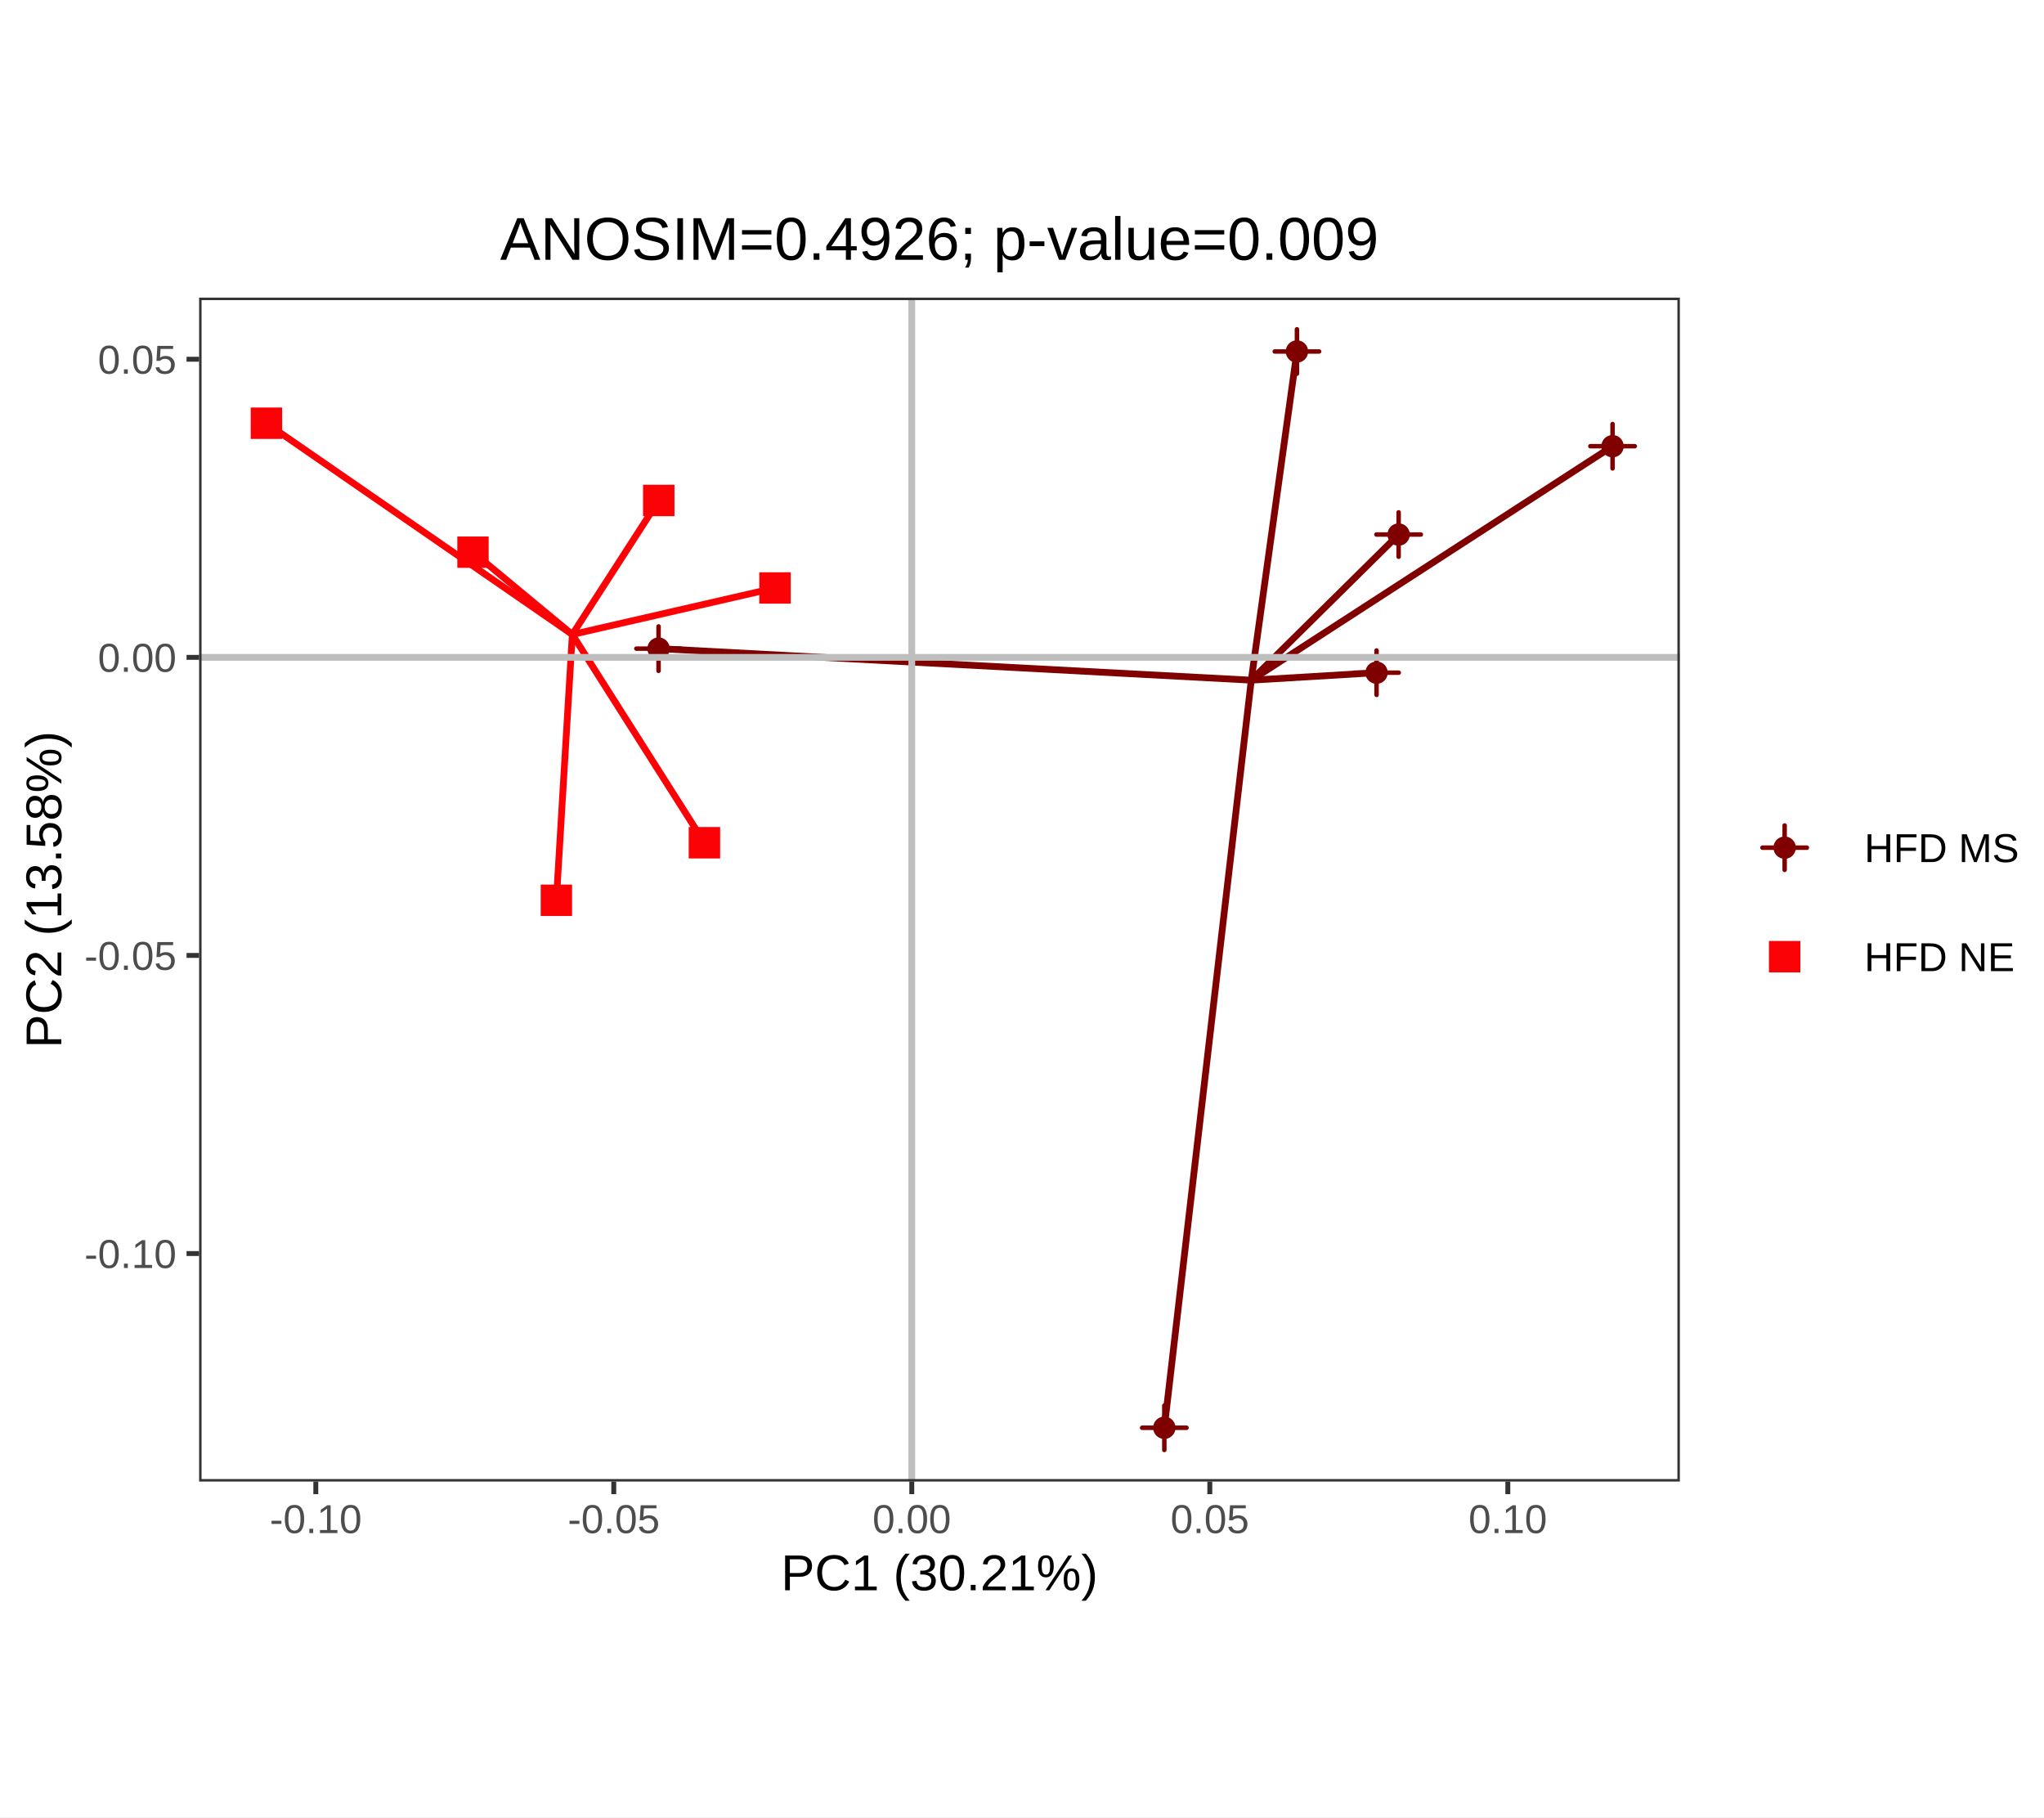
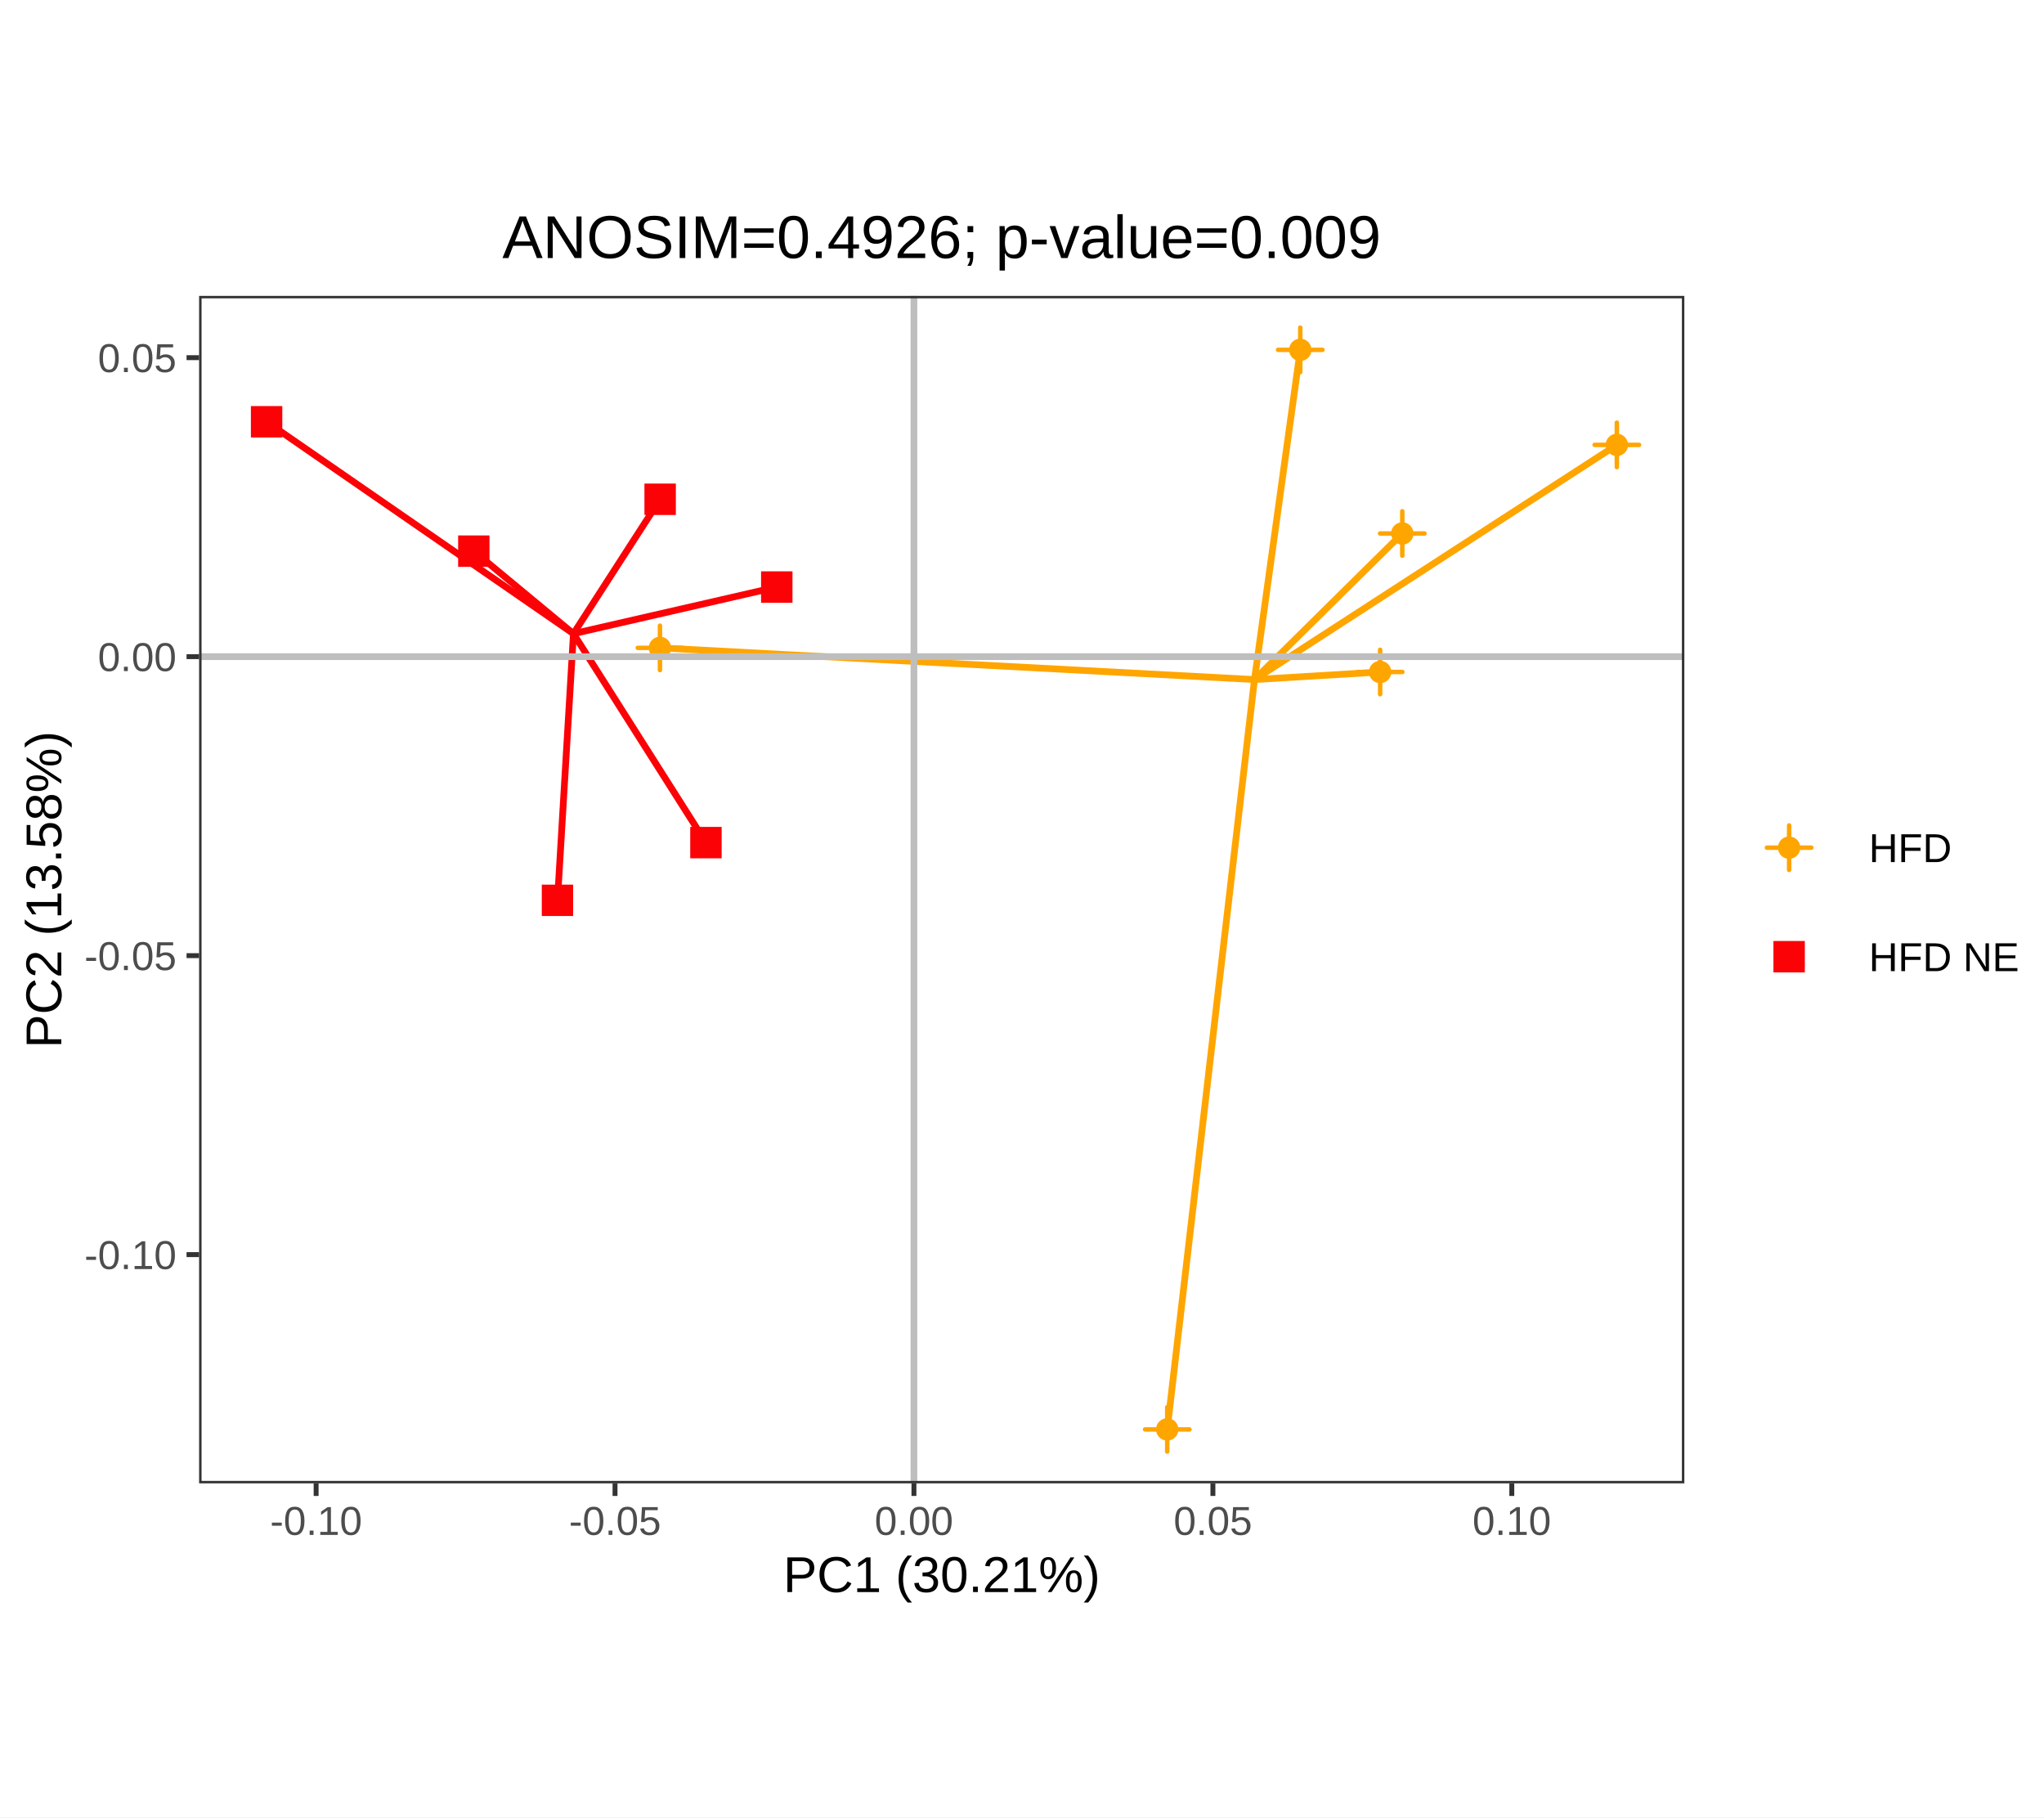
<svg xmlns="http://www.w3.org/2000/svg" class="svglite" width="324.00pt" height="288.00pt" viewBox="0 0 324.00 288.00">
  <defs>
    <style type="text/css">
    .svglite line, .svglite polyline, .svglite polygon, .svglite path, .svglite rect, .svglite circle {
      fill: none;
      stroke: #000000;
      stroke-linecap: round;
      stroke-linejoin: round;
      stroke-miterlimit: 10.00;
    }
    .svglite text {
      white-space: pre;
    }
  </style>
  </defs>
  <rect width="100%" height="100%" style="stroke: none; fill: #FFFFFF;" />
  <defs>
    <clipPath id="cpMC4wMHwzMjQuMDB8MC4wMHwyODguMDA=">
      <rect x="0.00" y="0.00" width="324.00" height="288.00" />
    </clipPath>
  </defs>
  <g clip-path="url(#cpMC4wMHwzMjQuMDB8MC4wMHwyODguMDA=)">
</g>
  <defs>
-     <clipPath id="cpMC4wMHwzMjQuMDB8MzAuMzJ8MjU3LjY4">
-       <rect x="0.00" y="30.32" width="324.00" height="227.37" />
+     <clipPath id="cpMC4wMHwzMjQuMDB8MzAuMDN8MjU3Ljk3">
+       <rect x="0.00" y="30.03" width="324.00" height="227.94" />
    </clipPath>
  </defs>
-   <g clip-path="url(#cpMC4wMHwzMjQuMDB8MzAuMzJ8MjU3LjY4)">
-     <rect x="0.00" y="30.32" width="324.00" height="227.37" style="stroke-width: 0.78; stroke: #FFFFFF; fill: #FFFFFF;" />
+   <g clip-path="url(#cpMC4wMHwzMjQuMDB8MzAuMDN8MjU3Ljk3)">
+     <rect x="0.00" y="30.03" width="324.00" height="227.94" style="stroke-width: 0.78; stroke: #FFFFFF; fill: #FFFFFF;" />
  </g>
  <g clip-path="url(#cpMC4wMHwzMjQuMDB8MC4wMHwyODguMDA=)">
</g>
  <defs>
-     <clipPath id="cpMzEuNTZ8MjY2LjI4fDQ3LjE3fDIzNC43OA==">
-       <rect x="31.56" y="47.17" width="234.72" height="187.61" />
+     <clipPath id="cpMzEuNTZ8MjY2Ljk5fDQ2Ljg5fDIzNS4wNw==">
+       <rect x="31.56" y="46.89" width="235.43" height="188.18" />
    </clipPath>
  </defs>
-   <g clip-path="url(#cpMzEuNTZ8MjY2LjI4fDQ3LjE3fDIzNC43OA==)">
-     <rect x="31.56" y="47.17" width="234.72" height="187.61" style="stroke-width: 0.78; stroke: none; fill: #FFFFFF;" />
-     <circle cx="218.20" cy="106.60" r="1.42" style="stroke-width: 0.71; stroke: #800000; fill: #800000;" />
-     <circle cx="104.39" cy="102.79" r="1.42" style="stroke-width: 0.71; stroke: #800000; fill: #800000;" />
-     <circle cx="88.19" cy="142.67" r="1.42" style="stroke-width: 0.71; stroke: #FB0207; fill: #FB0207;" />
-     <circle cx="122.85" cy="93.18" r="1.42" style="stroke-width: 0.71; stroke: #FB0207; fill: #FB0207;" />
-     <circle cx="42.23" cy="67.07" r="1.42" style="stroke-width: 0.71; stroke: #FB0207; fill: #FB0207;" />
-     <circle cx="74.97" cy="87.50" r="1.42" style="stroke-width: 0.71; stroke: #FB0207; fill: #FB0207;" />
-     <circle cx="111.66" cy="133.55" r="1.42" style="stroke-width: 0.71; stroke: #FB0207; fill: #FB0207;" />
-     <circle cx="184.56" cy="226.26" r="1.42" style="stroke-width: 0.71; stroke: #800000; fill: #800000;" />
-     <circle cx="255.61" cy="70.71" r="1.42" style="stroke-width: 0.71; stroke: #800000; fill: #800000;" />
-     <circle cx="205.58" cy="55.70" r="1.42" style="stroke-width: 0.71; stroke: #800000; fill: #800000;" />
-     <circle cx="104.42" cy="79.31" r="1.42" style="stroke-width: 0.71; stroke: #FB0207; fill: #FB0207;" />
-     <circle cx="221.70" cy="84.71" r="1.42" style="stroke-width: 0.71; stroke: #800000; fill: #800000;" />
-     <line x1="198.34" y1="107.79" x2="218.20" y2="106.60" style="stroke-width: 1.07; stroke: #800000; stroke-linecap: butt;" />
-     <line x1="198.34" y1="107.79" x2="104.39" y2="102.79" style="stroke-width: 1.07; stroke: #800000; stroke-linecap: butt;" />
-     <line x1="198.34" y1="107.79" x2="184.56" y2="226.26" style="stroke-width: 1.07; stroke: #800000; stroke-linecap: butt;" />
-     <line x1="198.34" y1="107.79" x2="255.61" y2="70.71" style="stroke-width: 1.07; stroke: #800000; stroke-linecap: butt;" />
-     <line x1="198.34" y1="107.79" x2="205.58" y2="55.70" style="stroke-width: 1.07; stroke: #800000; stroke-linecap: butt;" />
-     <line x1="198.34" y1="107.79" x2="221.70" y2="84.71" style="stroke-width: 1.07; stroke: #800000; stroke-linecap: butt;" />
-     <line x1="90.72" y1="100.55" x2="88.19" y2="142.67" style="stroke-width: 1.07; stroke: #FB0207; stroke-linecap: butt;" />
-     <line x1="90.72" y1="100.55" x2="122.85" y2="93.18" style="stroke-width: 1.07; stroke: #FB0207; stroke-linecap: butt;" />
-     <line x1="90.72" y1="100.55" x2="42.23" y2="67.07" style="stroke-width: 1.07; stroke: #FB0207; stroke-linecap: butt;" />
-     <line x1="90.72" y1="100.55" x2="74.97" y2="87.50" style="stroke-width: 1.07; stroke: #FB0207; stroke-linecap: butt;" />
-     <line x1="90.72" y1="100.55" x2="111.66" y2="133.55" style="stroke-width: 1.07; stroke: #FB0207; stroke-linecap: butt;" />
-     <line x1="90.72" y1="100.55" x2="104.42" y2="79.31" style="stroke-width: 1.07; stroke: #FB0207; stroke-linecap: butt;" />
-     <line x1="214.68" y1="106.60" x2="221.72" y2="106.60" style="stroke-width: 0.71; stroke: #800000;" />
-     <line x1="218.20" y1="110.12" x2="218.20" y2="103.08" style="stroke-width: 0.71; stroke: #800000;" />
-     <line x1="100.87" y1="102.79" x2="107.91" y2="102.79" style="stroke-width: 0.71; stroke: #800000;" />
-     <line x1="104.39" y1="106.31" x2="104.39" y2="99.27" style="stroke-width: 0.71; stroke: #800000;" />
-     <polygon points="85.71,145.16 90.68,145.16 90.68,140.18 85.71,140.18 " style="stroke-width: 0.71; stroke: none; fill: #FB0207;" />
-     <polygon points="120.36,95.66 125.34,95.66 125.34,90.69 120.36,90.69 " style="stroke-width: 0.71; stroke: none; fill: #FB0207;" />
-     <polygon points="39.74,69.56 44.72,69.56 44.72,64.58 39.74,64.58 " style="stroke-width: 0.71; stroke: none; fill: #FB0207;" />
-     <polygon points="72.49,89.99 77.46,89.99 77.46,85.02 72.49,85.02 " style="stroke-width: 0.71; stroke: none; fill: #FB0207;" />
-     <polygon points="109.17,136.04 114.15,136.04 114.15,131.06 109.17,131.06 " style="stroke-width: 0.71; stroke: none; fill: #FB0207;" />
-     <line x1="181.04" y1="226.26" x2="188.08" y2="226.26" style="stroke-width: 0.71; stroke: #800000;" />
-     <line x1="184.56" y1="229.78" x2="184.56" y2="222.74" style="stroke-width: 0.71; stroke: #800000;" />
-     <line x1="252.09" y1="70.71" x2="259.13" y2="70.71" style="stroke-width: 0.71; stroke: #800000;" />
-     <line x1="255.61" y1="74.23" x2="255.61" y2="67.20" style="stroke-width: 0.71; stroke: #800000;" />
-     <line x1="202.06" y1="55.70" x2="209.10" y2="55.70" style="stroke-width: 0.71; stroke: #800000;" />
-     <line x1="205.58" y1="59.22" x2="205.58" y2="52.18" style="stroke-width: 0.71; stroke: #800000;" />
-     <polygon points="101.93,81.80 106.91,81.80 106.91,76.82 101.93,76.82 " style="stroke-width: 0.71; stroke: none; fill: #FB0207;" />
-     <line x1="218.18" y1="84.71" x2="225.22" y2="84.71" style="stroke-width: 0.71; stroke: #800000;" />
-     <line x1="221.70" y1="88.23" x2="221.70" y2="81.19" style="stroke-width: 0.71; stroke: #800000;" />
-     <line x1="31.56" y1="104.17" x2="266.28" y2="104.17" style="stroke-width: 1.07; stroke: #BEBEBE; stroke-linecap: butt;" />
-     <line x1="144.53" y1="234.78" x2="144.53" y2="47.17" style="stroke-width: 1.07; stroke: #BEBEBE; stroke-linecap: butt;" />
-     <rect x="31.56" y="47.17" width="234.72" height="187.61" style="stroke-width: 0.78; stroke: #333333;" />
+   <g clip-path="url(#cpMzEuNTZ8MjY2Ljk5fDQ2Ljg5fDIzNS4wNw==)">
+     <rect x="31.56" y="46.89" width="235.43" height="188.18" style="stroke-width: 0.78; stroke: none; fill: #FFFFFF;" />
+     <circle cx="218.77" cy="106.49" r="1.42" style="stroke-width: 0.71; stroke: #FFA500; fill: #FFA500;" />
+     <circle cx="104.61" cy="102.67" r="1.42" style="stroke-width: 0.71; stroke: #FFA500; fill: #FFA500;" />
+     <circle cx="88.37" cy="142.68" r="1.42" style="stroke-width: 0.71; stroke: #FB0207; fill: #FB0207;" />
+     <circle cx="123.13" cy="93.03" r="1.42" style="stroke-width: 0.71; stroke: #FB0207; fill: #FB0207;" />
+     <circle cx="42.26" cy="66.84" r="1.42" style="stroke-width: 0.71; stroke: #FB0207; fill: #FB0207;" />
+     <circle cx="75.11" cy="87.34" r="1.42" style="stroke-width: 0.71; stroke: #FB0207; fill: #FB0207;" />
+     <circle cx="111.90" cy="133.53" r="1.42" style="stroke-width: 0.71; stroke: #FB0207; fill: #FB0207;" />
+     <circle cx="185.02" cy="226.52" r="1.42" style="stroke-width: 0.71; stroke: #FFA500; fill: #FFA500;" />
+     <circle cx="256.29" cy="70.50" r="1.42" style="stroke-width: 0.71; stroke: #FFA500; fill: #FFA500;" />
+     <circle cx="206.11" cy="55.44" r="1.42" style="stroke-width: 0.71; stroke: #FFA500; fill: #FFA500;" />
+     <circle cx="104.64" cy="79.12" r="1.42" style="stroke-width: 0.71; stroke: #FB0207; fill: #FB0207;" />
+     <circle cx="222.28" cy="84.54" r="1.42" style="stroke-width: 0.71; stroke: #FFA500; fill: #FFA500;" />
+     <line x1="198.85" y1="107.69" x2="218.77" y2="106.49" style="stroke-width: 1.07; stroke: #FFA500; stroke-linecap: butt;" />
+     <line x1="198.85" y1="107.69" x2="104.61" y2="102.67" style="stroke-width: 1.07; stroke: #FFA500; stroke-linecap: butt;" />
+     <line x1="198.85" y1="107.69" x2="185.02" y2="226.52" style="stroke-width: 1.07; stroke: #FFA500; stroke-linecap: butt;" />
+     <line x1="198.85" y1="107.69" x2="256.29" y2="70.50" style="stroke-width: 1.07; stroke: #FFA500; stroke-linecap: butt;" />
+     <line x1="198.85" y1="107.69" x2="206.11" y2="55.44" style="stroke-width: 1.07; stroke: #FFA500; stroke-linecap: butt;" />
+     <line x1="198.85" y1="107.69" x2="222.28" y2="84.54" style="stroke-width: 1.07; stroke: #FFA500; stroke-linecap: butt;" />
+     <line x1="90.90" y1="100.42" x2="88.37" y2="142.68" style="stroke-width: 1.07; stroke: #FB0207; stroke-linecap: butt;" />
+     <line x1="90.90" y1="100.42" x2="123.13" y2="93.03" style="stroke-width: 1.07; stroke: #FB0207; stroke-linecap: butt;" />
+     <line x1="90.90" y1="100.42" x2="42.26" y2="66.84" style="stroke-width: 1.07; stroke: #FB0207; stroke-linecap: butt;" />
+     <line x1="90.90" y1="100.42" x2="75.11" y2="87.34" style="stroke-width: 1.07; stroke: #FB0207; stroke-linecap: butt;" />
+     <line x1="90.90" y1="100.42" x2="111.90" y2="133.53" style="stroke-width: 1.07; stroke: #FB0207; stroke-linecap: butt;" />
+     <line x1="90.90" y1="100.42" x2="104.64" y2="79.12" style="stroke-width: 1.07; stroke: #FB0207; stroke-linecap: butt;" />
+     <line x1="215.25" y1="106.49" x2="222.29" y2="106.49" style="stroke-width: 0.71; stroke: #FFA500;" />
+     <line x1="218.77" y1="110.01" x2="218.77" y2="102.97" style="stroke-width: 0.71; stroke: #FFA500;" />
+     <line x1="101.09" y1="102.67" x2="108.13" y2="102.67" style="stroke-width: 0.71; stroke: #FFA500;" />
+     <line x1="104.61" y1="106.19" x2="104.61" y2="99.15" style="stroke-width: 0.71; stroke: #FFA500;" />
+     <polygon points="85.88,145.16 90.85,145.16 90.85,140.19 85.88,140.19 " style="stroke-width: 0.71; stroke: none; fill: #FB0207;" />
+     <polygon points="120.64,95.52 125.62,95.52 125.62,90.54 120.64,90.54 " style="stroke-width: 0.71; stroke: none; fill: #FB0207;" />
+     <polygon points="39.77,69.33 44.75,69.33 44.75,64.35 39.77,64.35 " style="stroke-width: 0.71; stroke: none; fill: #FB0207;" />
+     <polygon points="72.62,89.83 77.59,89.83 77.59,84.85 72.62,84.85 " style="stroke-width: 0.71; stroke: none; fill: #FB0207;" />
+     <polygon points="109.41,136.02 114.39,136.02 114.39,131.04 109.41,131.04 " style="stroke-width: 0.71; stroke: none; fill: #FB0207;" />
+     <line x1="181.51" y1="226.52" x2="188.54" y2="226.52" style="stroke-width: 0.71; stroke: #FFA500;" />
+     <line x1="185.02" y1="230.03" x2="185.02" y2="223.00" style="stroke-width: 0.71; stroke: #FFA500;" />
+     <line x1="252.77" y1="70.50" x2="259.81" y2="70.50" style="stroke-width: 0.71; stroke: #FFA500;" />
+     <line x1="256.29" y1="74.02" x2="256.29" y2="66.98" style="stroke-width: 0.71; stroke: #FFA500;" />
+     <line x1="202.59" y1="55.44" x2="209.63" y2="55.44" style="stroke-width: 0.71; stroke: #FFA500;" />
+     <line x1="206.11" y1="58.96" x2="206.11" y2="51.92" style="stroke-width: 0.71; stroke: #FFA500;" />
+     <polygon points="102.15,81.61 107.13,81.61 107.13,76.63 102.15,76.63 " style="stroke-width: 0.71; stroke: none; fill: #FB0207;" />
+     <line x1="218.76" y1="84.54" x2="225.80" y2="84.54" style="stroke-width: 0.71; stroke: #FFA500;" />
+     <line x1="222.28" y1="88.06" x2="222.28" y2="81.02" style="stroke-width: 0.71; stroke: #FFA500;" />
+     <line x1="31.56" y1="104.06" x2="266.99" y2="104.06" style="stroke-width: 1.07; stroke: #BEBEBE; stroke-linecap: butt;" />
+     <line x1="144.87" y1="235.07" x2="144.87" y2="46.89" style="stroke-width: 1.07; stroke: #BEBEBE; stroke-linecap: butt;" />
+     <rect x="31.56" y="46.89" width="235.43" height="188.18" style="stroke-width: 0.78; stroke: #333333;" />
  </g>
  <g clip-path="url(#cpMC4wMHwzMjQuMDB8MC4wMHwyODguMDA=)">
-     <text x="27.97" y="200.94" text-anchor="end" style="font-size: 6.40px;fill: #4D4D4D; font-family: &quot;Arial&quot;;" textLength="14.58px" lengthAdjust="spacingAndGlyphs">-0.10</text>
-     <text x="27.97" y="153.70" text-anchor="end" style="font-size: 6.40px;fill: #4D4D4D; font-family: &quot;Arial&quot;;" textLength="14.58px" lengthAdjust="spacingAndGlyphs">-0.05</text>
-     <text x="27.97" y="106.46" text-anchor="end" style="font-size: 6.40px;fill: #4D4D4D; font-family: &quot;Arial&quot;;" textLength="12.45px" lengthAdjust="spacingAndGlyphs">0.00</text>
-     <text x="27.97" y="59.22" text-anchor="end" style="font-size: 6.40px;fill: #4D4D4D; font-family: &quot;Arial&quot;;" textLength="12.45px" lengthAdjust="spacingAndGlyphs">0.05</text>
-     <polyline points="29.57,198.65 31.56,198.65 " style="stroke-width: 0.78; stroke: #333333; stroke-linecap: butt;" />
-     <polyline points="29.57,151.41 31.56,151.41 " style="stroke-width: 0.78; stroke: #333333; stroke-linecap: butt;" />
-     <polyline points="29.57,104.17 31.56,104.17 " style="stroke-width: 0.78; stroke: #333333; stroke-linecap: butt;" />
-     <polyline points="29.57,56.93 31.56,56.93 " style="stroke-width: 0.78; stroke: #333333; stroke-linecap: butt;" />
-     <polyline points="50.06,236.78 50.06,234.78 " style="stroke-width: 0.78; stroke: #333333; stroke-linecap: butt;" />
-     <polyline points="97.29,236.78 97.29,234.78 " style="stroke-width: 0.78; stroke: #333333; stroke-linecap: butt;" />
-     <polyline points="144.53,236.78 144.53,234.78 " style="stroke-width: 0.78; stroke: #333333; stroke-linecap: butt;" />
-     <polyline points="191.77,236.78 191.77,234.78 " style="stroke-width: 0.78; stroke: #333333; stroke-linecap: butt;" />
-     <polyline points="239.01,236.78 239.01,234.78 " style="stroke-width: 0.78; stroke: #333333; stroke-linecap: butt;" />
-     <text x="50.06" y="242.95" text-anchor="middle" style="font-size: 6.40px;fill: #4D4D4D; font-family: &quot;Arial&quot;;" textLength="14.58px" lengthAdjust="spacingAndGlyphs">-0.10</text>
-     <text x="97.29" y="242.95" text-anchor="middle" style="font-size: 6.40px;fill: #4D4D4D; font-family: &quot;Arial&quot;;" textLength="14.58px" lengthAdjust="spacingAndGlyphs">-0.05</text>
-     <text x="144.53" y="242.95" text-anchor="middle" style="font-size: 6.40px;fill: #4D4D4D; font-family: &quot;Arial&quot;;" textLength="12.45px" lengthAdjust="spacingAndGlyphs">0.00</text>
-     <text x="191.77" y="242.95" text-anchor="middle" style="font-size: 6.40px;fill: #4D4D4D; font-family: &quot;Arial&quot;;" textLength="12.45px" lengthAdjust="spacingAndGlyphs">0.05</text>
-     <text x="239.01" y="242.95" text-anchor="middle" style="font-size: 6.40px;fill: #4D4D4D; font-family: &quot;Arial&quot;;" textLength="12.45px" lengthAdjust="spacingAndGlyphs">0.10</text>
-     <text x="148.92" y="252.01" text-anchor="middle" style="font-size: 8.00px; font-family: &quot;Arial&quot;;" textLength="50.25px" lengthAdjust="spacingAndGlyphs">PC1 (30.21%)</text>
+     <text x="27.97" y="201.11" text-anchor="end" style="font-size: 6.40px;fill: #4D4D4D; font-family: &quot;Arial&quot;;" textLength="14.58px" lengthAdjust="spacingAndGlyphs">-0.10</text>
+     <text x="27.97" y="153.73" text-anchor="end" style="font-size: 6.40px;fill: #4D4D4D; font-family: &quot;Arial&quot;;" textLength="14.58px" lengthAdjust="spacingAndGlyphs">-0.05</text>
+     <text x="27.97" y="106.35" text-anchor="end" style="font-size: 6.40px;fill: #4D4D4D; font-family: &quot;Arial&quot;;" textLength="12.45px" lengthAdjust="spacingAndGlyphs">0.00</text>
+     <text x="27.97" y="58.97" text-anchor="end" style="font-size: 6.40px;fill: #4D4D4D; font-family: &quot;Arial&quot;;" textLength="12.45px" lengthAdjust="spacingAndGlyphs">0.05</text>
+     <polyline points="29.57,198.82 31.56,198.82 " style="stroke-width: 0.78; stroke: #333333; stroke-linecap: butt;" />
+     <polyline points="29.57,151.44 31.56,151.44 " style="stroke-width: 0.78; stroke: #333333; stroke-linecap: butt;" />
+     <polyline points="29.57,104.06 31.56,104.06 " style="stroke-width: 0.78; stroke: #333333; stroke-linecap: butt;" />
+     <polyline points="29.57,56.68 31.56,56.68 " style="stroke-width: 0.78; stroke: #333333; stroke-linecap: butt;" />
+     <polyline points="50.11,237.06 50.11,235.07 " style="stroke-width: 0.78; stroke: #333333; stroke-linecap: butt;" />
+     <polyline points="97.49,237.06 97.49,235.07 " style="stroke-width: 0.78; stroke: #333333; stroke-linecap: butt;" />
+     <polyline points="144.87,237.06 144.87,235.07 " style="stroke-width: 0.78; stroke: #333333; stroke-linecap: butt;" />
+     <polyline points="192.26,237.06 192.26,235.07 " style="stroke-width: 0.78; stroke: #333333; stroke-linecap: butt;" />
+     <polyline points="239.64,237.06 239.64,235.07 " style="stroke-width: 0.78; stroke: #333333; stroke-linecap: butt;" />
+     <text x="50.11" y="243.24" text-anchor="middle" style="font-size: 6.40px;fill: #4D4D4D; font-family: &quot;Arial&quot;;" textLength="14.58px" lengthAdjust="spacingAndGlyphs">-0.10</text>
+     <text x="97.49" y="243.24" text-anchor="middle" style="font-size: 6.40px;fill: #4D4D4D; font-family: &quot;Arial&quot;;" textLength="14.58px" lengthAdjust="spacingAndGlyphs">-0.05</text>
+     <text x="144.87" y="243.24" text-anchor="middle" style="font-size: 6.40px;fill: #4D4D4D; font-family: &quot;Arial&quot;;" textLength="12.45px" lengthAdjust="spacingAndGlyphs">0.00</text>
+     <text x="192.26" y="243.24" text-anchor="middle" style="font-size: 6.40px;fill: #4D4D4D; font-family: &quot;Arial&quot;;" textLength="12.45px" lengthAdjust="spacingAndGlyphs">0.05</text>
+     <text x="239.64" y="243.24" text-anchor="middle" style="font-size: 6.40px;fill: #4D4D4D; font-family: &quot;Arial&quot;;" textLength="12.45px" lengthAdjust="spacingAndGlyphs">0.10</text>
+     <text x="149.28" y="252.30" text-anchor="middle" style="font-size: 8.00px; font-family: &quot;Arial&quot;;" textLength="50.25px" lengthAdjust="spacingAndGlyphs">PC1 (30.21%)</text>
    <text transform="translate(9.72,140.98) rotate(-90)" text-anchor="middle" style="font-size: 8.00px; font-family: &quot;Arial&quot;;" textLength="50.25px" lengthAdjust="spacingAndGlyphs">PC2 (13.58%)</text>
-     <rect x="274.25" y="125.69" width="17.28" height="17.28" style="stroke-width: 0.78; stroke: none; fill: #FFFFFF;" />
-     <circle cx="282.89" cy="134.33" r="1.42" style="stroke-width: 0.71; stroke: #800000; fill: #800000;" />
-     <line x1="279.37" y1="134.33" x2="286.41" y2="134.33" style="stroke-width: 0.71; stroke: #800000;" />
-     <line x1="282.89" y1="137.85" x2="282.89" y2="130.81" style="stroke-width: 0.71; stroke: #800000;" />
-     <rect x="274.25" y="142.97" width="17.28" height="17.28" style="stroke-width: 0.78; stroke: none; fill: #FFFFFF;" />
-     <circle cx="282.89" cy="151.61" r="1.42" style="stroke-width: 0.71; stroke: #FB0207; fill: #FB0207;" />
-     <polygon points="280.40,154.10 285.38,154.10 285.38,149.12 280.40,149.12 " style="stroke-width: 0.71; stroke: none; fill: #FB0207;" />
-     <text x="295.51" y="136.62" style="font-size: 6.40px; font-family: &quot;Arial&quot;;" textLength="24.50px" lengthAdjust="spacingAndGlyphs">HFD MS</text>
-     <text x="295.51" y="153.90" style="font-size: 6.40px; font-family: &quot;Arial&quot;;" textLength="23.79px" lengthAdjust="spacingAndGlyphs">HFD NE</text>
-     <text x="148.92" y="41.17" text-anchor="middle" style="font-size: 9.60px; font-family: &quot;Arial&quot;;" textLength="139.17px" lengthAdjust="spacingAndGlyphs">ANOSIM=0.4926; p-value=0.009</text>
+     <rect x="274.96" y="125.69" width="17.28" height="17.28" style="stroke-width: 0.78; stroke: none; fill: #FFFFFF;" />
+     <circle cx="283.60" cy="134.33" r="1.42" style="stroke-width: 0.71; stroke: #FFA500; fill: #FFA500;" />
+     <line x1="280.08" y1="134.33" x2="287.12" y2="134.33" style="stroke-width: 0.71; stroke: #FFA500;" />
+     <line x1="283.60" y1="137.85" x2="283.60" y2="130.81" style="stroke-width: 0.71; stroke: #FFA500;" />
+     <rect x="274.96" y="142.97" width="17.28" height="17.28" style="stroke-width: 0.78; stroke: none; fill: #FFFFFF;" />
+     <circle cx="283.60" cy="151.61" r="1.42" style="stroke-width: 0.71; stroke: #FB0207; fill: #FB0207;" />
+     <polygon points="281.11,154.10 286.09,154.10 286.09,149.12 281.11,149.12 " style="stroke-width: 0.71; stroke: none; fill: #FB0207;" />
+     <text x="296.23" y="136.62" style="font-size: 6.40px; font-family: &quot;Arial&quot;;" textLength="13.13px" lengthAdjust="spacingAndGlyphs">HFD</text>
+     <text x="296.23" y="153.90" style="font-size: 6.40px; font-family: &quot;Arial&quot;;" textLength="23.79px" lengthAdjust="spacingAndGlyphs">HFD NE</text>
+     <text x="149.28" y="40.89" text-anchor="middle" style="font-size: 9.60px; font-family: &quot;Arial&quot;;" textLength="139.17px" lengthAdjust="spacingAndGlyphs">ANOSIM=0.4926; p-value=0.009</text>
  </g>
</svg>
